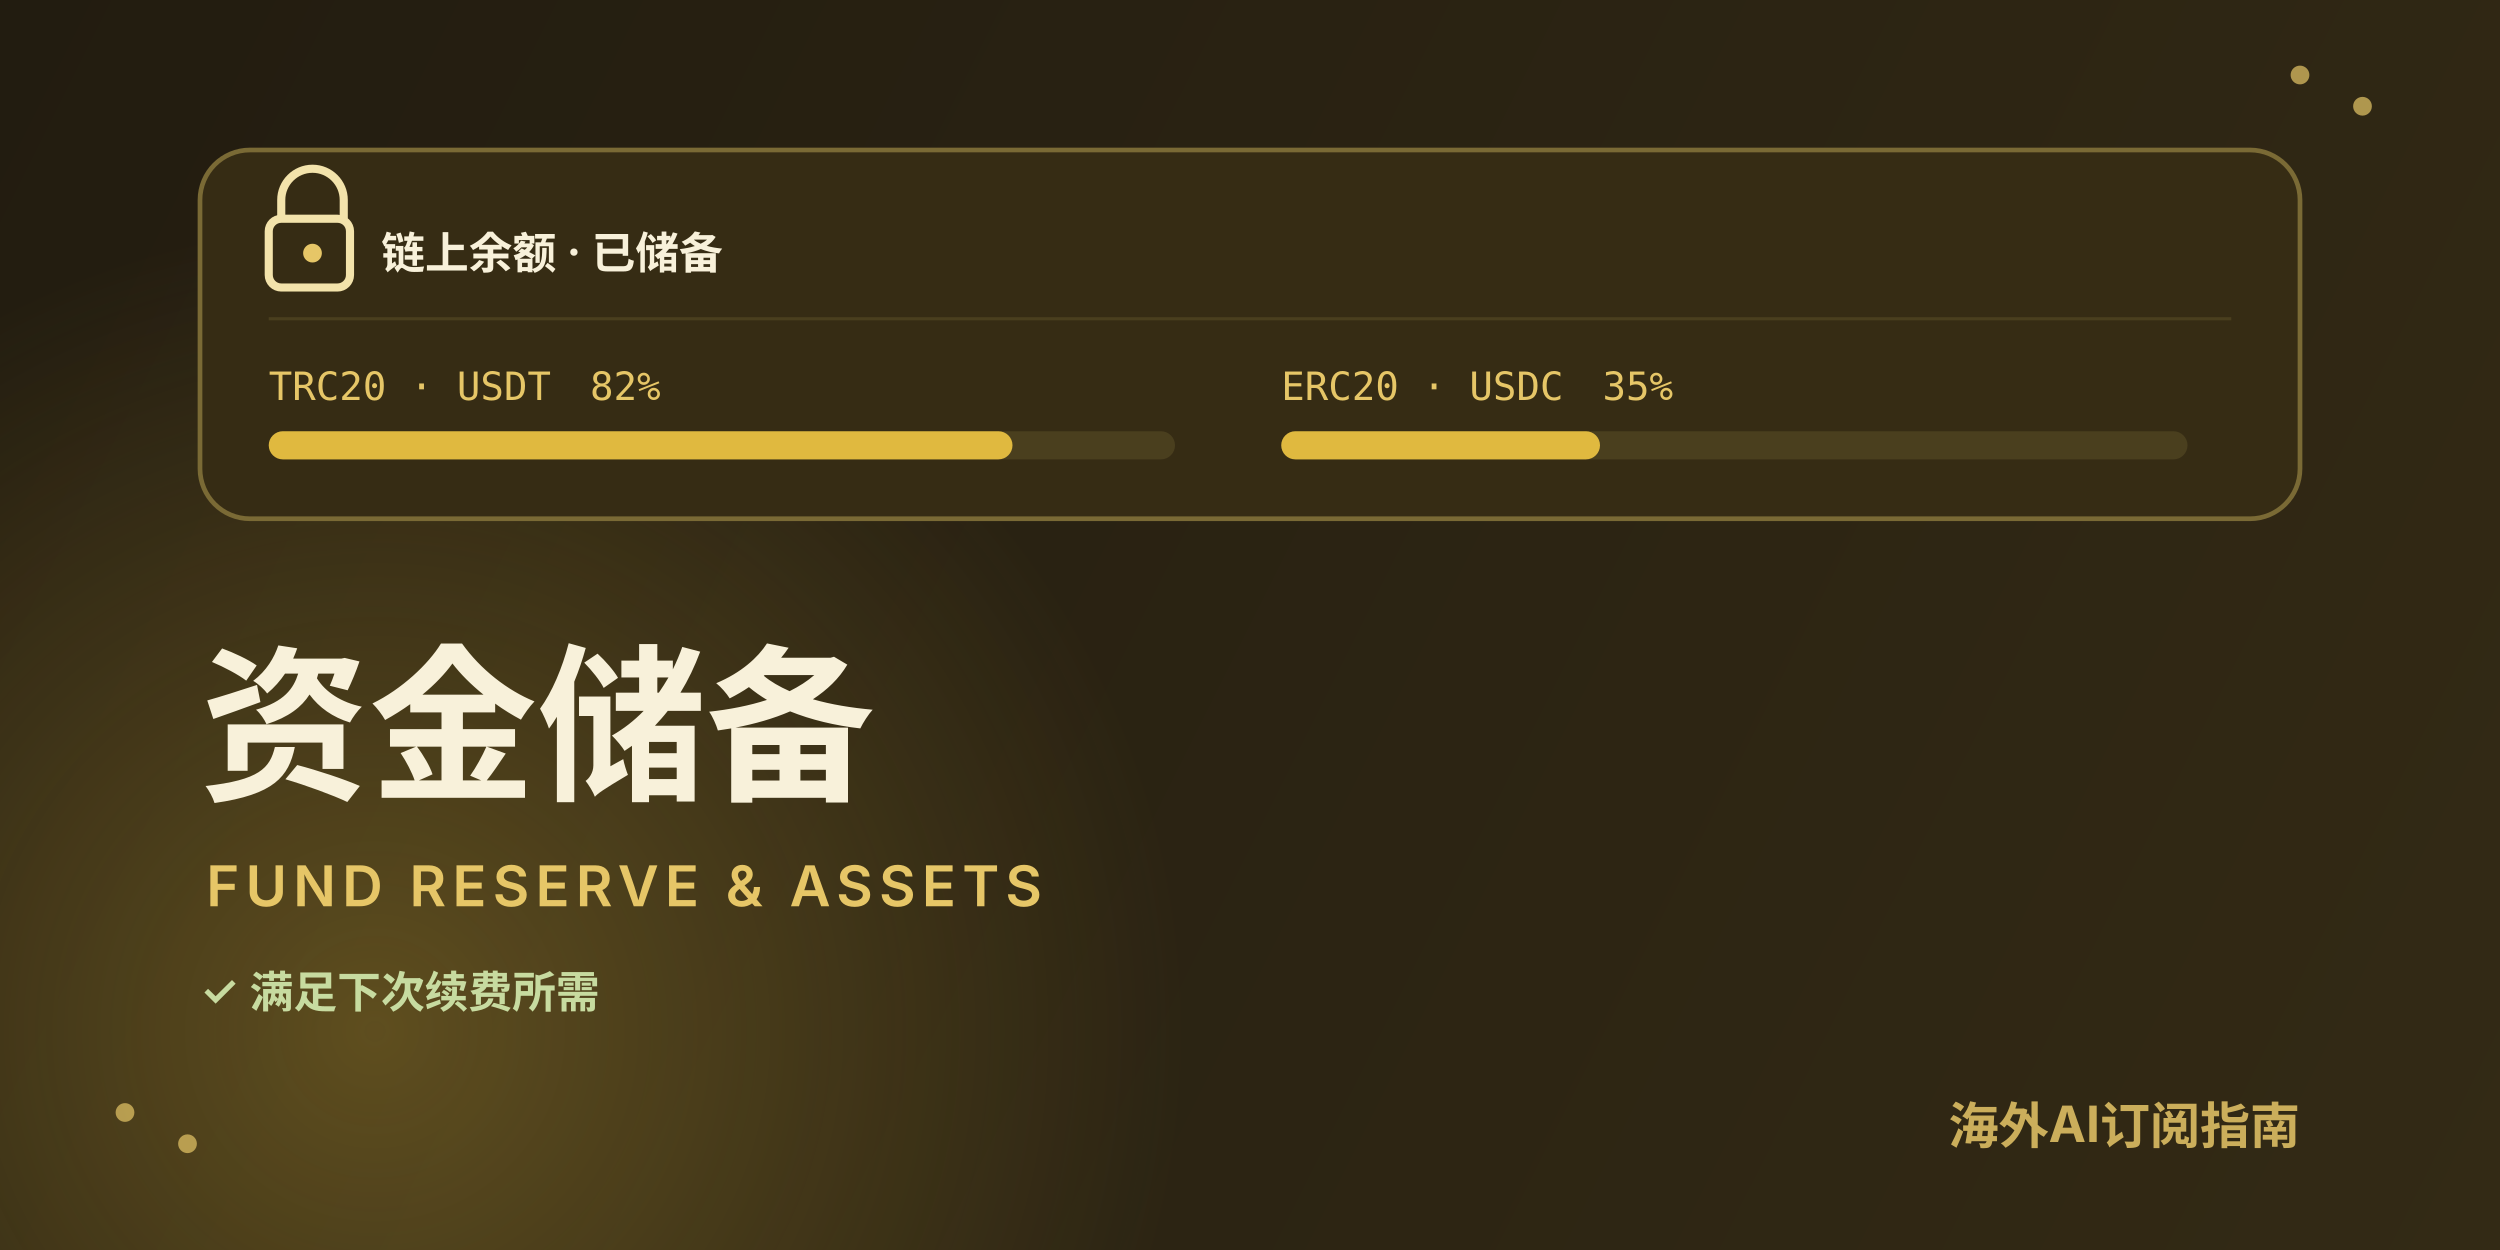
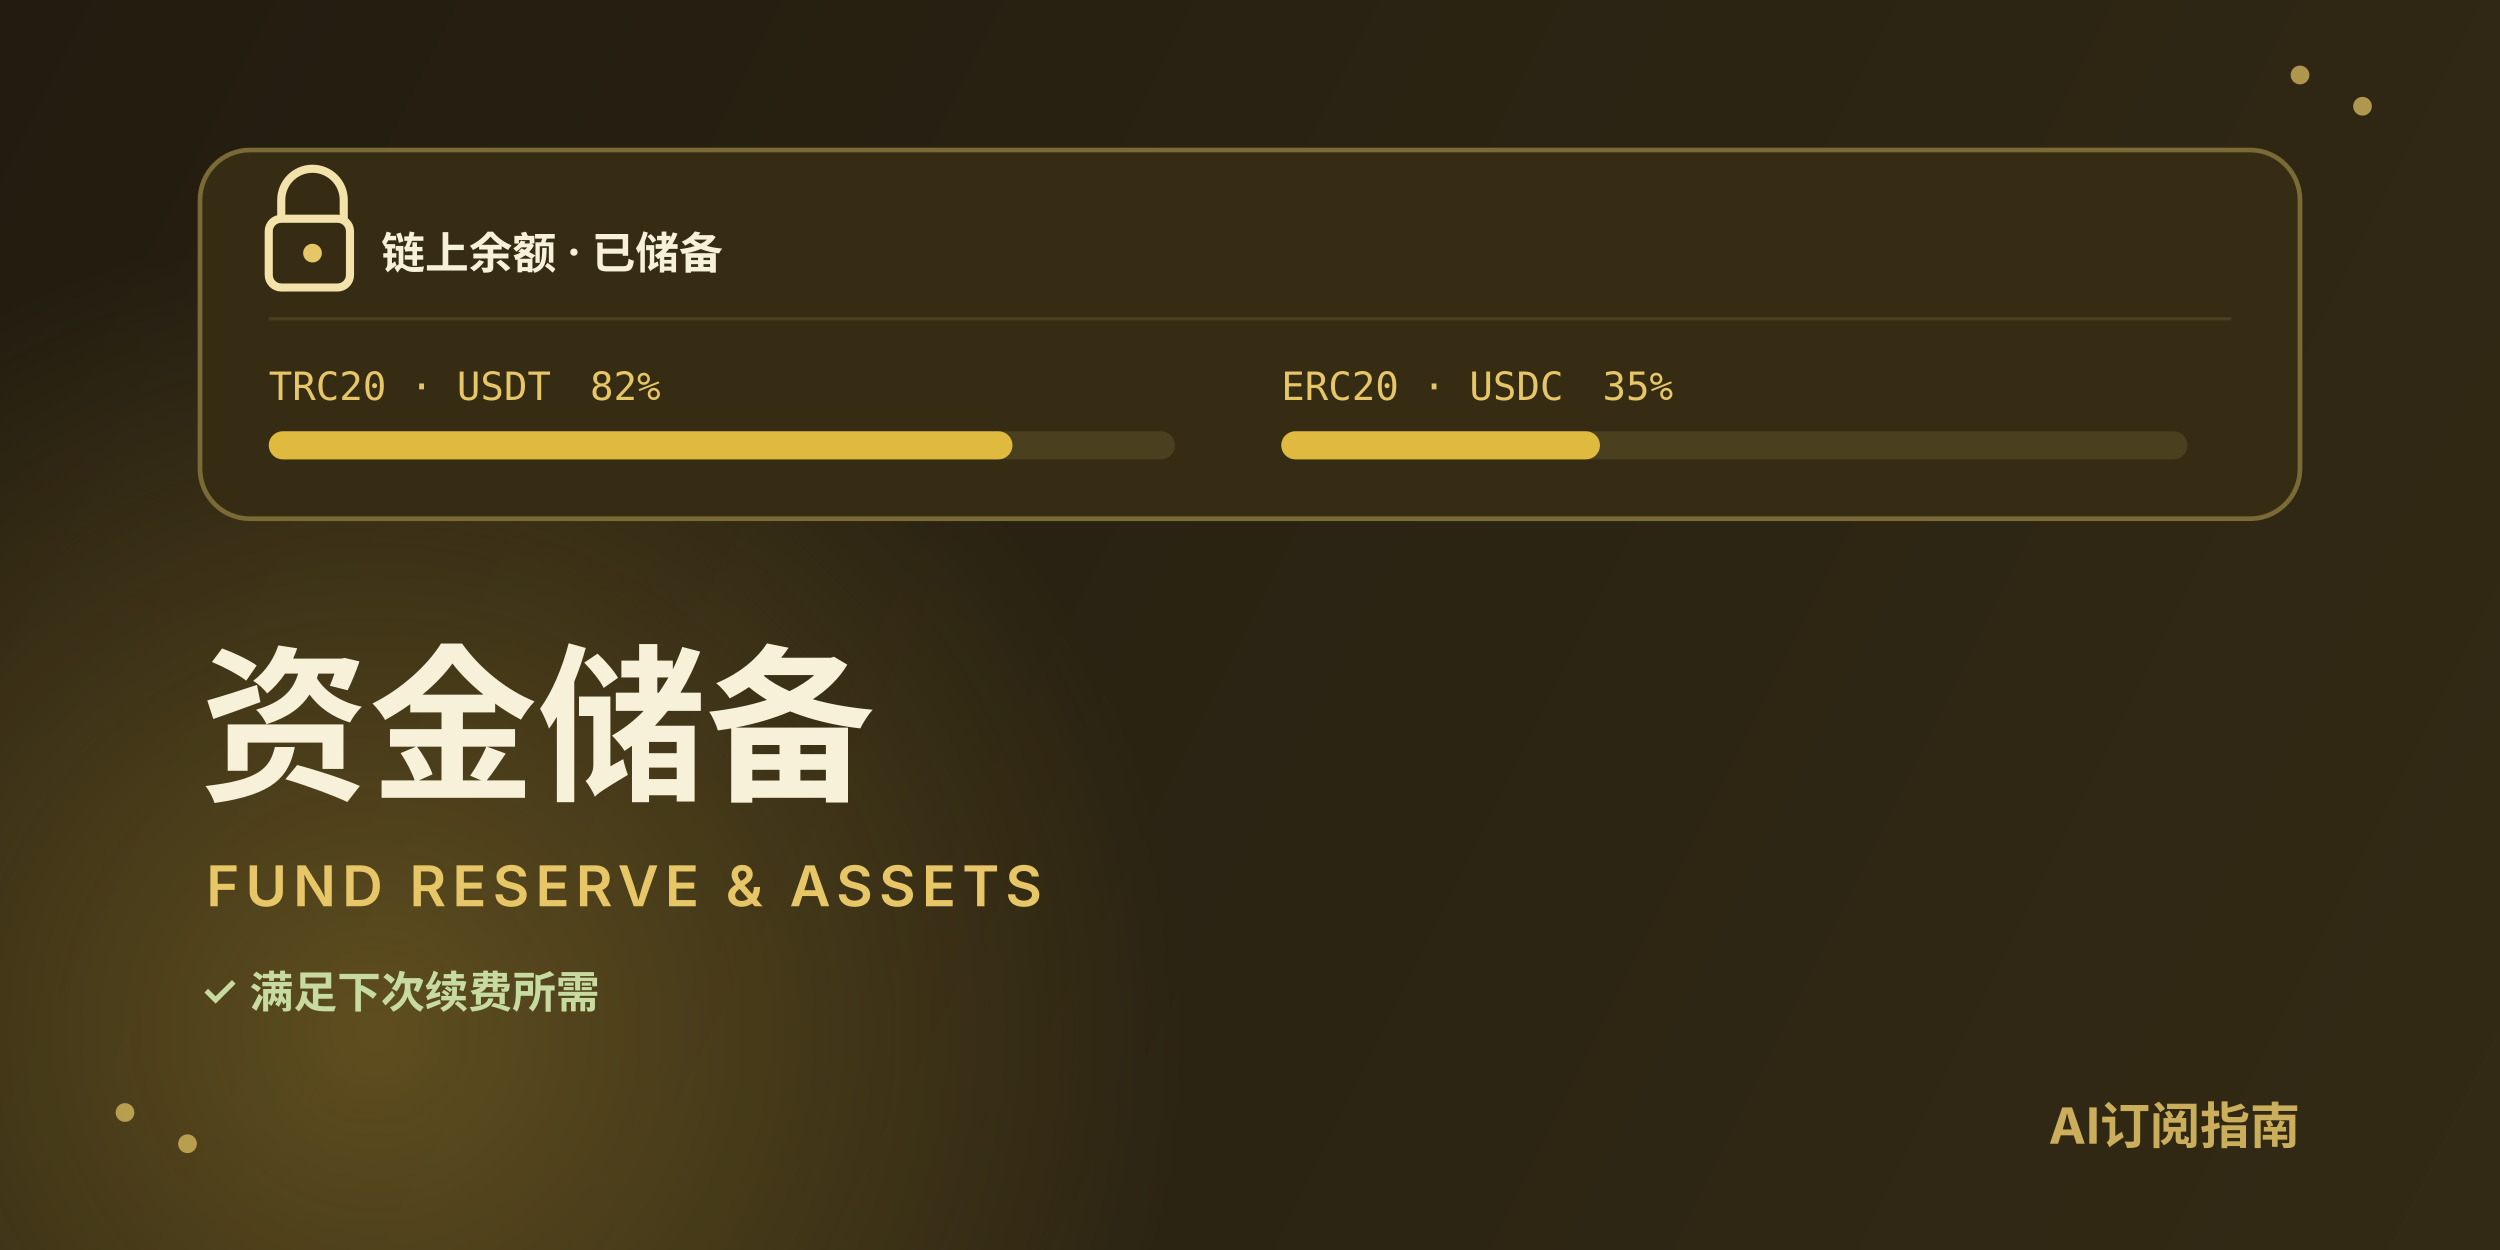
<svg xmlns="http://www.w3.org/2000/svg" viewBox="0 0 800 400" role="img" aria-label="海外AI订阅资金储备与链上资产管理指南封面图">
  <defs>
    <linearGradient id="bgGrad7" x1="0" y1="0" x2="800" y2="400" gradientUnits="userSpaceOnUse">
      <stop offset="0" stop-color="#221c10" />
      <stop offset="1" stop-color="#332a15" />
    </linearGradient>
    <radialGradient id="glow7" cx="120" cy="330" r="260" gradientUnits="userSpaceOnUse">
      <stop offset="0" stop-color="#e0b93f" stop-opacity="0.30" />
      <stop offset="1" stop-color="#e0b93f" stop-opacity="0" />
    </radialGradient>
  </defs>
  <rect width="800" height="400" fill="url(#bgGrad7)" />
  <rect width="800" height="400" fill="url(#glow7)" />
  <g fill="#e6c667" opacity="0.7">
    <circle cx="40" cy="356" r="3" />
    <circle cx="60" cy="366" r="3" />
    <circle cx="756" cy="34" r="3" />
    <circle cx="736" cy="24" r="3" />
  </g>
  <rect x="64" y="48" width="672" height="118" rx="16" fill="#362c14" stroke="#7a6a35" stroke-width="1.5" />
  <rect x="86" y="70" width="26" height="22" rx="4" fill="none" stroke="#f3e3ab" stroke-width="2.6" />
  <path d="M90 70 v-6 a10 10 0 0 1 20 0 v6" fill="none" stroke="#f3e3ab" stroke-width="2.6" />
  <circle cx="100" cy="81" r="3" fill="#e6c667" />
  <text x="122" y="86" font-family="-apple-system, 'Segoe UI', 'PingFang SC', 'Microsoft YaHei', sans-serif" font-size="14" font-weight="700" fill="#f8f1da">链上余额 · 已储备</text>
  <line x1="86" y1="102" x2="714" y2="102" stroke="#4a3f1e" stroke-width="1" />
  <text x="86" y="128" font-family="'SFMono-Regular', Consolas, monospace" font-size="12.5" fill="#e6c667">TRC20 · USDT　82%</text>
  <rect x="86" y="138" width="290" height="9" rx="4.5" fill="#4a3f1e" />
  <rect x="86" y="138" width="238" height="9" rx="4.5" fill="#e0b93f" />
  <text x="410" y="128" font-family="'SFMono-Regular', Consolas, monospace" font-size="12.5" fill="#e6c667">ERC20 · USDC　35%</text>
  <rect x="410" y="138" width="290" height="9" rx="4.5" fill="#4a3f1e" />
  <rect x="410" y="138" width="102" height="9" rx="4.5" fill="#e0b93f" />
  <text x="64" y="252" font-family="-apple-system, 'Segoe UI', 'PingFang SC', 'Microsoft YaHei', sans-serif" font-size="54" font-weight="700" fill="#f8f1da">资金储备</text>
  <text x="66" y="290" font-family="-apple-system, 'Segoe UI', 'PingFang SC', 'Microsoft YaHei', sans-serif" font-size="18" font-weight="600" letter-spacing="2" fill="#e6c667">FUND RESERVE &amp; ASSETS</text>
  <text x="64" y="322" font-family="-apple-system, 'Segoe UI', 'PingFang SC', 'Microsoft YaHei', sans-serif" font-size="14" font-weight="600" fill="#c7dba0">✓ 满足下次续费所需</text>
-   <text x="736" y="366" text-anchor="end" font-family="-apple-system, 'Segoe UI', 'PingFang SC', 'Microsoft YaHei', sans-serif" font-size="16" font-weight="700" fill="#e6c667" opacity="0.85">海外AI订阅指南</text>
+   <text x="736" y="366" text-anchor="end" font-family="-apple-system, 'Segoe UI', 'PingFang SC', 'Microsoft YaHei', sans-serif" font-size="16" font-weight="700" fill="#e6c667" opacity="0.85">AI订阅指南</text>
</svg>
